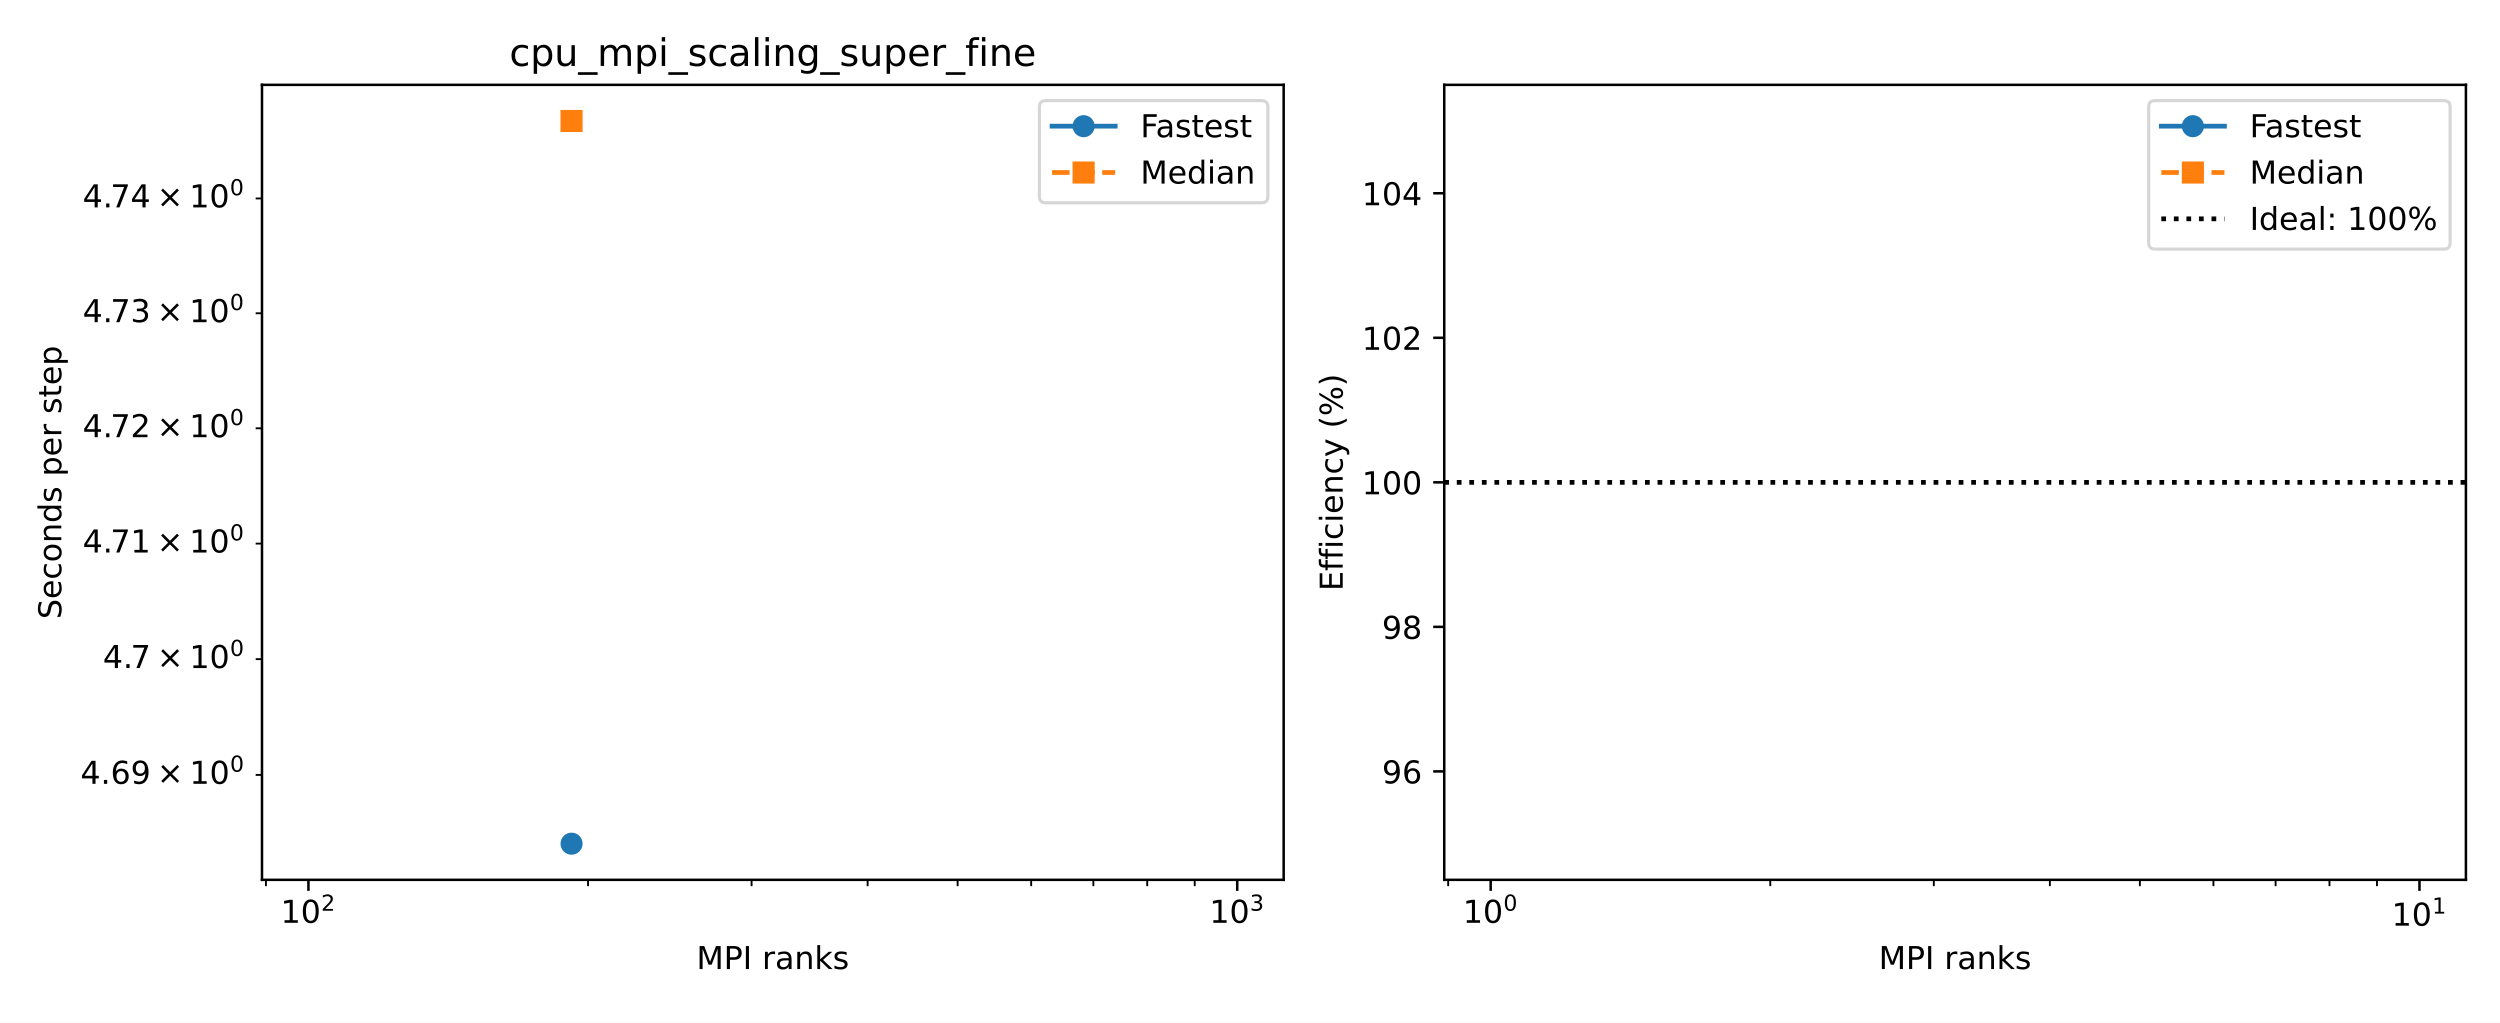
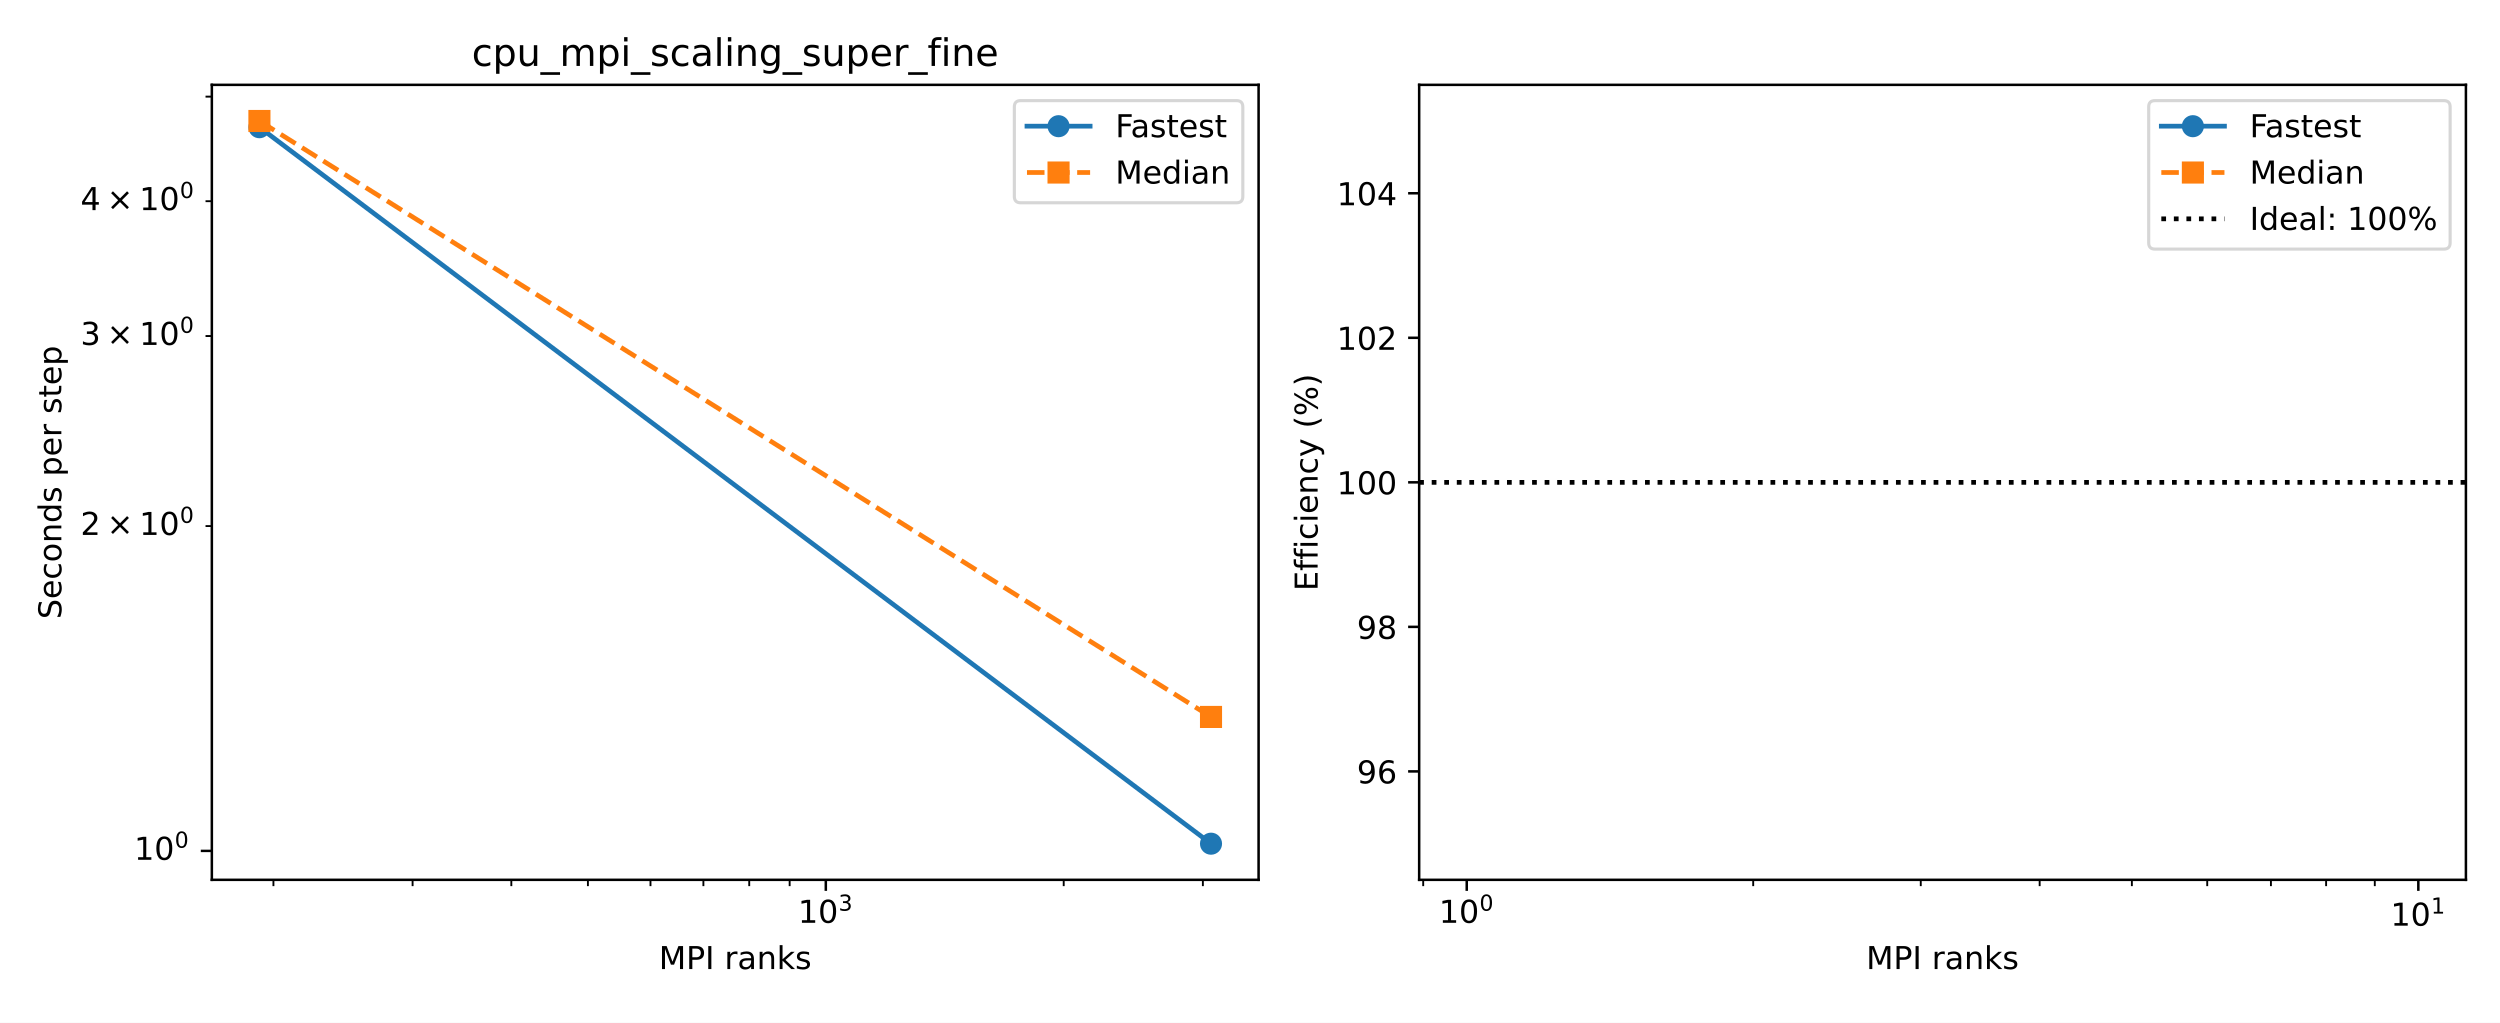
<svg xmlns="http://www.w3.org/2000/svg" xmlns:xlink="http://www.w3.org/1999/xlink" width="792pt" height="324pt" viewBox="0 0 792 324" version="1.1">
  <defs>
    <style type="text/css">*{stroke-linejoin: round; stroke-linecap: butt}</style>
  </defs>
  <g id="figure_1">
    <g id="patch_1">
      <path d="M 0 324 L 792 324 L 792 0 L 0 0 z " style="fill: #ffffff" />
    </g>
    <g id="axes_1">
      <g id="patch_2">
-         <path d="M 82.999 278.728 L 406.665 278.728 L 406.665 26.88 L 82.999 26.88 z " style="fill: #ffffff" />
+         <path d="M 67.112 278.728 L 398.721 278.728 L 398.721 26.88 L 67.112 26.88 z " style="fill: #ffffff" />
      </g>
      <g id="matplotlib.axis_1">
        <g id="xtick_1">
          <g id="line2d_1">
            <defs>
              <path id="m915a4b6a7f" d="M 0 0 L 0 3.5 " style="stroke: #000000; stroke-width: 0.8" />
            </defs>
            <g>
-               <use xlink:href="#m915a4b6a7f" x="97.711" y="278.728" style="stroke: #000000; stroke-width: 0.8" />
+               <use xlink:href="#m915a4b6a7f" x="261.617" y="278.728" style="stroke: #000000; stroke-width: 0.8" />
            </g>
          </g>
          <g id="text_1">
-             <g transform="translate(88.91122 293.3264)">
-               <text>
-                 <tspan x="0" y="-0.977" style="font-size: 10px; font-family: 'DejaVu Sans'">1</tspan>
-                 <tspan x="6.362" y="-0.977" style="font-size: 10px; font-family: 'DejaVu Sans'">0</tspan>
-                 <tspan x="12.82" y="-4.805" style="font-size: 7px; font-family: 'DejaVu Sans'">2</tspan>
-               </text>
-             </g>
-           </g>
-         </g>
-         <g id="xtick_2">
-           <g id="line2d_2">
-             <g>
-               <use xlink:href="#m915a4b6a7f" x="391.953" y="278.728" style="stroke: #000000; stroke-width: 0.8" />
-             </g>
-           </g>
-           <g id="text_2">
-             <g transform="translate(383.1525 293.3264)">
+             <g transform="translate(252.8172 293.3264)">
              <text>
                <tspan x="0" y="-0.977" style="font-size: 10px; font-family: 'DejaVu Sans'">1</tspan>
                <tspan x="6.362" y="-0.977" style="font-size: 10px; font-family: 'DejaVu Sans'">0</tspan>
                <tspan x="12.82" y="-4.805" style="font-size: 7px; font-family: 'DejaVu Sans'">3</tspan>
              </text>
            </g>
          </g>
        </g>
-         <g id="xtick_3">
-           <g id="line2d_3">
+         <g id="xtick_2">
+           <g id="line2d_2">
            <defs>
              <path id="m72433dea88" d="M 0 0 L 0 2 " style="stroke: #000000; stroke-width: 0.6" />
            </defs>
            <g>
-               <use xlink:href="#m72433dea88" x="84.247" y="278.728" style="stroke: #000000; stroke-width: 0.6" />
+               <use xlink:href="#m72433dea88" x="86.623" y="278.728" style="stroke: #000000; stroke-width: 0.6" />
+             </g>
+           </g>
+         </g>
+         <g id="xtick_3">
+           <g id="line2d_3">
+             <g>
+               <use xlink:href="#m72433dea88" x="130.71" y="278.728" style="stroke: #000000; stroke-width: 0.6" />
            </g>
          </g>
        </g>
        <g id="xtick_4">
          <g id="line2d_4">
            <g>
-               <use xlink:href="#m72433dea88" x="186.287" y="278.728" style="stroke: #000000; stroke-width: 0.6" />
+               <use xlink:href="#m72433dea88" x="161.989" y="278.728" style="stroke: #000000; stroke-width: 0.6" />
            </g>
          </g>
        </g>
        <g id="xtick_5">
          <g id="line2d_5">
            <g>
-               <use xlink:href="#m72433dea88" x="238.1" y="278.728" style="stroke: #000000; stroke-width: 0.6" />
+               <use xlink:href="#m72433dea88" x="186.251" y="278.728" style="stroke: #000000; stroke-width: 0.6" />
            </g>
          </g>
        </g>
        <g id="xtick_6">
          <g id="line2d_6">
            <g>
-               <use xlink:href="#m72433dea88" x="274.862" y="278.728" style="stroke: #000000; stroke-width: 0.6" />
+               <use xlink:href="#m72433dea88" x="206.075" y="278.728" style="stroke: #000000; stroke-width: 0.6" />
            </g>
          </g>
        </g>
        <g id="xtick_7">
          <g id="line2d_7">
            <g>
-               <use xlink:href="#m72433dea88" x="303.377" y="278.728" style="stroke: #000000; stroke-width: 0.6" />
+               <use xlink:href="#m72433dea88" x="222.836" y="278.728" style="stroke: #000000; stroke-width: 0.6" />
            </g>
          </g>
        </g>
        <g id="xtick_8">
          <g id="line2d_8">
            <g>
-               <use xlink:href="#m72433dea88" x="326.675" y="278.728" style="stroke: #000000; stroke-width: 0.6" />
+               <use xlink:href="#m72433dea88" x="237.355" y="278.728" style="stroke: #000000; stroke-width: 0.6" />
            </g>
          </g>
        </g>
        <g id="xtick_9">
          <g id="line2d_9">
            <g>
-               <use xlink:href="#m72433dea88" x="346.374" y="278.728" style="stroke: #000000; stroke-width: 0.6" />
+               <use xlink:href="#m72433dea88" x="250.161" y="278.728" style="stroke: #000000; stroke-width: 0.6" />
            </g>
          </g>
        </g>
        <g id="xtick_10">
          <g id="line2d_10">
            <g>
-               <use xlink:href="#m72433dea88" x="363.438" y="278.728" style="stroke: #000000; stroke-width: 0.6" />
+               <use xlink:href="#m72433dea88" x="336.983" y="278.728" style="stroke: #000000; stroke-width: 0.6" />
            </g>
          </g>
        </g>
        <g id="xtick_11">
          <g id="line2d_11">
            <g>
-               <use xlink:href="#m72433dea88" x="378.489" y="278.728" style="stroke: #000000; stroke-width: 0.6" />
-             </g>
-           </g>
-         </g>
-         <g id="text_3">
-           <text style="font-size: 10px; font-family: 'DejaVu Sans', 'Bitstream Vera Sans', 'Computer Modern Sans Serif', 'Lucida Grande', 'Verdana', 'Geneva', 'Lucid', 'Arial', 'Helvetica', 'Avant Garde', sans-serif; text-anchor: middle" x="244.832" y="307.005" transform="rotate(-0 244.8319 307.0046)">MPI ranks</text>
+               <use xlink:href="#m72433dea88" x="381.069" y="278.728" style="stroke: #000000; stroke-width: 0.6" />
+             </g>
+           </g>
+         </g>
+         <g id="text_2">
+           <text style="font-size: 10px; font-family: 'DejaVu Sans', 'Bitstream Vera Sans', 'Computer Modern Sans Serif', 'Lucida Grande', 'Verdana', 'Geneva', 'Lucid', 'Arial', 'Helvetica', 'Avant Garde', sans-serif; text-anchor: middle" x="232.916" y="307.005" transform="rotate(-0 232.9163 307.0046)">MPI ranks</text>
        </g>
      </g>
      <g id="matplotlib.axis_2">
        <g id="ytick_1">
          <g id="line2d_12">
            <defs>
+               <path id="mc665064905" d="M 0 0 L -3.5 0 " style="stroke: #000000; stroke-width: 0.8" />
+             </defs>
+             <g>
+               <use xlink:href="#mc665064905" x="67.112" y="269.565" style="stroke: #000000; stroke-width: 0.8" />
+             </g>
+           </g>
+           <g id="text_3">
+             <g transform="translate(42.51174 273.3646)">
+               <text>
+                 <tspan x="0" y="-0.977" style="font-size: 10px; font-family: 'DejaVu Sans'">1</tspan>
+                 <tspan x="6.362" y="-0.977" style="font-size: 10px; font-family: 'DejaVu Sans'">0</tspan>
+                 <tspan x="12.82" y="-4.805" style="font-size: 7px; font-family: 'DejaVu Sans'">0</tspan>
+               </text>
+             </g>
+           </g>
+         </g>
+         <g id="ytick_2">
+           <g id="line2d_13">
+             <defs>
              <path id="m3884b080c1" d="M 0 0 L -2 0 " style="stroke: #000000; stroke-width: 0.6" />
            </defs>
            <g>
-               <use xlink:href="#m3884b080c1" x="82.999" y="245.491" style="stroke: #000000; stroke-width: 0.6" />
+               <use xlink:href="#m3884b080c1" x="67.112" y="166.653" style="stroke: #000000; stroke-width: 0.6" />
            </g>
          </g>
          <g id="text_4">
-             <g transform="translate(25.49916 249.2907)">
-               <text>
-                 <tspan x="0" y="-0.977" style="font-size: 10px; font-family: 'DejaVu Sans'">4</tspan>
-                 <tspan x="6.362" y="-0.977" style="font-size: 10px; font-family: 'DejaVu Sans'">.</tspan>
-                 <tspan x="9.541" y="-0.977" style="font-size: 10px; font-family: 'DejaVu Sans'">6</tspan>
-                 <tspan x="15.903" y="-0.977" style="font-size: 10px; font-family: 'DejaVu Sans'">9</tspan>
-                 <tspan x="24.214" y="-0.977" style="font-size: 10px; font-family: 'DejaVu Sans'">×</tspan>
-                 <tspan x="34.541" y="-0.977" style="font-size: 10px; font-family: 'DejaVu Sans'">1</tspan>
-                 <tspan x="40.903" y="-0.977" style="font-size: 10px; font-family: 'DejaVu Sans'">0</tspan>
-                 <tspan x="47.361" y="-4.805" style="font-size: 7px; font-family: 'DejaVu Sans'">0</tspan>
-               </text>
-             </g>
-           </g>
-         </g>
-         <g id="ytick_2">
-           <g id="line2d_13">
-             <g>
-               <use xlink:href="#m3884b080c1" x="82.999" y="208.813" style="stroke: #000000; stroke-width: 0.6" />
-             </g>
-           </g>
-           <g id="text_5">
-             <g transform="translate(32.59916 212.6118)">
-               <text>
-                 <tspan x="0" y="-0.977" style="font-size: 10px; font-family: 'DejaVu Sans'">4</tspan>
-                 <tspan x="6.362" y="-0.977" style="font-size: 10px; font-family: 'DejaVu Sans'">.</tspan>
-                 <tspan x="8.791" y="-0.977" style="font-size: 10px; font-family: 'DejaVu Sans'">7</tspan>
-                 <tspan x="17.102" y="-0.977" style="font-size: 10px; font-family: 'DejaVu Sans'">×</tspan>
-                 <tspan x="27.429" y="-0.977" style="font-size: 10px; font-family: 'DejaVu Sans'">1</tspan>
-                 <tspan x="33.791" y="-0.977" style="font-size: 10px; font-family: 'DejaVu Sans'">0</tspan>
-                 <tspan x="40.249" y="-4.805" style="font-size: 7px; font-family: 'DejaVu Sans'">0</tspan>
+             <g transform="translate(25.51174 170.4525)">
+               <text>
+                 <tspan x="0" y="-0.977" style="font-size: 10px; font-family: 'DejaVu Sans'">2</tspan>
+                 <tspan x="8.311" y="-0.977" style="font-size: 10px; font-family: 'DejaVu Sans'">×</tspan>
+                 <tspan x="18.638" y="-0.977" style="font-size: 10px; font-family: 'DejaVu Sans'">1</tspan>
+                 <tspan x="25" y="-0.977" style="font-size: 10px; font-family: 'DejaVu Sans'">0</tspan>
+                 <tspan x="31.458" y="-4.805" style="font-size: 7px; font-family: 'DejaVu Sans'">0</tspan>
              </text>
            </g>
          </g>
        </g>
        <g id="ytick_3">
          <g id="line2d_14">
            <g>
-               <use xlink:href="#m3884b080c1" x="82.999" y="172.212" style="stroke: #000000; stroke-width: 0.6" />
-             </g>
-           </g>
-           <g id="text_6">
-             <g transform="translate(26.19916 176.0108)">
-               <text>
-                 <tspan x="0" y="-0.977" style="font-size: 10px; font-family: 'DejaVu Sans'">4</tspan>
-                 <tspan x="6.362" y="-0.977" style="font-size: 10px; font-family: 'DejaVu Sans'">.</tspan>
-                 <tspan x="8.791" y="-0.977" style="font-size: 10px; font-family: 'DejaVu Sans'">7</tspan>
-                 <tspan x="15.153" y="-0.977" style="font-size: 10px; font-family: 'DejaVu Sans'">1</tspan>
-                 <tspan x="23.464" y="-0.977" style="font-size: 10px; font-family: 'DejaVu Sans'">×</tspan>
-                 <tspan x="33.791" y="-0.977" style="font-size: 10px; font-family: 'DejaVu Sans'">1</tspan>
-                 <tspan x="40.153" y="-0.977" style="font-size: 10px; font-family: 'DejaVu Sans'">0</tspan>
-                 <tspan x="46.611" y="-4.805" style="font-size: 7px; font-family: 'DejaVu Sans'">0</tspan>
+               <use xlink:href="#m3884b080c1" x="67.112" y="106.454" style="stroke: #000000; stroke-width: 0.6" />
+             </g>
+           </g>
+           <g id="text_5">
+             <g transform="translate(25.51174 110.2527)">
+               <text>
+                 <tspan x="0" y="-0.977" style="font-size: 10px; font-family: 'DejaVu Sans'">3</tspan>
+                 <tspan x="8.311" y="-0.977" style="font-size: 10px; font-family: 'DejaVu Sans'">×</tspan>
+                 <tspan x="18.638" y="-0.977" style="font-size: 10px; font-family: 'DejaVu Sans'">1</tspan>
+                 <tspan x="25" y="-0.977" style="font-size: 10px; font-family: 'DejaVu Sans'">0</tspan>
+                 <tspan x="31.458" y="-4.805" style="font-size: 7px; font-family: 'DejaVu Sans'">0</tspan>
              </text>
            </g>
          </g>
        </g>
        <g id="ytick_4">
          <g id="line2d_15">
            <g>
-               <use xlink:href="#m3884b080c1" x="82.999" y="135.688" style="stroke: #000000; stroke-width: 0.6" />
-             </g>
-           </g>
-           <g id="text_7">
-             <g transform="translate(26.19916 139.4875)">
+               <use xlink:href="#m3884b080c1" x="67.112" y="63.741" style="stroke: #000000; stroke-width: 0.6" />
+             </g>
+           </g>
+           <g id="text_6">
+             <g transform="translate(25.51174 67.54033)">
              <text>
                <tspan x="0" y="-0.977" style="font-size: 10px; font-family: 'DejaVu Sans'">4</tspan>
-                 <tspan x="6.362" y="-0.977" style="font-size: 10px; font-family: 'DejaVu Sans'">.</tspan>
-                 <tspan x="8.791" y="-0.977" style="font-size: 10px; font-family: 'DejaVu Sans'">7</tspan>
-                 <tspan x="15.153" y="-0.977" style="font-size: 10px; font-family: 'DejaVu Sans'">2</tspan>
-                 <tspan x="23.464" y="-0.977" style="font-size: 10px; font-family: 'DejaVu Sans'">×</tspan>
-                 <tspan x="33.791" y="-0.977" style="font-size: 10px; font-family: 'DejaVu Sans'">1</tspan>
-                 <tspan x="40.153" y="-0.977" style="font-size: 10px; font-family: 'DejaVu Sans'">0</tspan>
-                 <tspan x="46.611" y="-4.805" style="font-size: 7px; font-family: 'DejaVu Sans'">0</tspan>
+                 <tspan x="8.311" y="-0.977" style="font-size: 10px; font-family: 'DejaVu Sans'">×</tspan>
+                 <tspan x="18.638" y="-0.977" style="font-size: 10px; font-family: 'DejaVu Sans'">1</tspan>
+                 <tspan x="25" y="-0.977" style="font-size: 10px; font-family: 'DejaVu Sans'">0</tspan>
+                 <tspan x="31.458" y="-4.805" style="font-size: 7px; font-family: 'DejaVu Sans'">0</tspan>
              </text>
            </g>
          </g>
        </g>
        <g id="ytick_5">
          <g id="line2d_16">
            <g>
-               <use xlink:href="#m3884b080c1" x="82.999" y="99.242" style="stroke: #000000; stroke-width: 0.6" />
-             </g>
-           </g>
-           <g id="text_8">
-             <g transform="translate(26.19916 103.0414)">
-               <text>
-                 <tspan x="0" y="-0.977" style="font-size: 10px; font-family: 'DejaVu Sans'">4</tspan>
-                 <tspan x="6.362" y="-0.977" style="font-size: 10px; font-family: 'DejaVu Sans'">.</tspan>
-                 <tspan x="8.791" y="-0.977" style="font-size: 10px; font-family: 'DejaVu Sans'">7</tspan>
-                 <tspan x="15.153" y="-0.977" style="font-size: 10px; font-family: 'DejaVu Sans'">3</tspan>
-                 <tspan x="23.464" y="-0.977" style="font-size: 10px; font-family: 'DejaVu Sans'">×</tspan>
-                 <tspan x="33.791" y="-0.977" style="font-size: 10px; font-family: 'DejaVu Sans'">1</tspan>
-                 <tspan x="40.153" y="-0.977" style="font-size: 10px; font-family: 'DejaVu Sans'">0</tspan>
-                 <tspan x="46.611" y="-4.805" style="font-size: 7px; font-family: 'DejaVu Sans'">0</tspan>
-               </text>
-             </g>
-           </g>
-         </g>
-         <g id="ytick_6">
-           <g id="line2d_17">
-             <g>
-               <use xlink:href="#m3884b080c1" x="82.999" y="62.873" style="stroke: #000000; stroke-width: 0.6" />
-             </g>
-           </g>
-           <g id="text_9">
-             <g transform="translate(26.19916 66.67235)">
-               <text>
-                 <tspan x="0" y="-0.977" style="font-size: 10px; font-family: 'DejaVu Sans'">4</tspan>
-                 <tspan x="6.362" y="-0.977" style="font-size: 10px; font-family: 'DejaVu Sans'">.</tspan>
-                 <tspan x="8.791" y="-0.977" style="font-size: 10px; font-family: 'DejaVu Sans'">7</tspan>
-                 <tspan x="15.153" y="-0.977" style="font-size: 10px; font-family: 'DejaVu Sans'">4</tspan>
-                 <tspan x="23.464" y="-0.977" style="font-size: 10px; font-family: 'DejaVu Sans'">×</tspan>
-                 <tspan x="33.791" y="-0.977" style="font-size: 10px; font-family: 'DejaVu Sans'">1</tspan>
-                 <tspan x="40.153" y="-0.977" style="font-size: 10px; font-family: 'DejaVu Sans'">0</tspan>
-                 <tspan x="46.611" y="-4.805" style="font-size: 7px; font-family: 'DejaVu Sans'">0</tspan>
-               </text>
-             </g>
-           </g>
-         </g>
-         <g id="text_10">
-           <text style="font-size: 10px; font-family: 'DejaVu Sans', 'Bitstream Vera Sans', 'Computer Modern Sans Serif', 'Lucida Grande', 'Verdana', 'Geneva', 'Lucid', 'Arial', 'Helvetica', 'Avant Garde', sans-serif; text-anchor: middle" x="19.419" y="152.804" transform="rotate(-90 19.41947 152.804)">Seconds per step</text>
-         </g>
-       </g>
-       <g id="line2d_18">
-         <path d="M 181.07 267.28 " clip-path="url(#p077c74c319)" style="fill: none; stroke: #1f77b4; stroke-width: 1.5; stroke-linecap: square" />
+               <use xlink:href="#m3884b080c1" x="67.112" y="30.611" style="stroke: #000000; stroke-width: 0.6" />
+             </g>
+           </g>
+         </g>
+         <g id="text_7">
+           <text style="font-size: 10px; font-family: 'DejaVu Sans', 'Bitstream Vera Sans', 'Computer Modern Sans Serif', 'Lucida Grande', 'Verdana', 'Geneva', 'Lucid', 'Arial', 'Helvetica', 'Avant Garde', sans-serif; text-anchor: middle" x="19.432" y="152.804" transform="rotate(-90 19.43205 152.804)">Seconds per step</text>
+         </g>
+       </g>
+       <g id="line2d_17">
+         <path d="M 82.185 40.302 L 383.648 267.28 " clip-path="url(#pbbde2dd714)" style="fill: none; stroke: #1f77b4; stroke-width: 1.5; stroke-linecap: square" />
        <defs>
          <path id="mfb15104b4f" d="M 0 3 C 0.796 3 1.559 2.684 2.121 2.121 C 2.684 1.559 3 0.796 3 0 C 3 -0.796 2.684 -1.559 2.121 -2.121 C 1.559 -2.684 0.796 -3 0 -3 C -0.796 -3 -1.559 -2.684 -2.121 -2.121 C -2.684 -1.559 -3 -0.796 -3 0 C -3 0.796 -2.684 1.559 -2.121 2.121 C -1.559 2.684 -0.796 3 0 3 z " style="stroke: #1f77b4" />
        </defs>
-         <g clip-path="url(#p077c74c319)">
-           <use xlink:href="#mfb15104b4f" x="181.07" y="267.28" style="fill: #1f77b4; stroke: #1f77b4" />
-         </g>
-       </g>
-       <g id="line2d_19">
-         <path d="M 181.07 38.328 " clip-path="url(#p077c74c319)" style="fill: none; stroke-dasharray: 5.55,2.4; stroke-dashoffset: 0; stroke: #ff7f0e; stroke-width: 1.5" />
+         <g clip-path="url(#pbbde2dd714)">
+           <use xlink:href="#mfb15104b4f" x="82.185" y="40.302" style="fill: #1f77b4; stroke: #1f77b4" />
+           <use xlink:href="#mfb15104b4f" x="383.648" y="267.28" style="fill: #1f77b4; stroke: #1f77b4" />
+         </g>
+       </g>
+       <g id="line2d_18">
+         <path d="M 82.185 38.328 L 383.648 227.129 " clip-path="url(#pbbde2dd714)" style="fill: none; stroke-dasharray: 5.55,2.4; stroke-dashoffset: 0; stroke: #ff7f0e; stroke-width: 1.5" />
        <defs>
          <path id="m5a906554f0" d="M -3 3 L 3 3 L 3 -3 L -3 -3 z " style="stroke: #ff7f0e; stroke-linejoin: miter" />
        </defs>
-         <g clip-path="url(#p077c74c319)">
-           <use xlink:href="#m5a906554f0" x="181.07" y="38.328" style="fill: #ff7f0e; stroke: #ff7f0e; stroke-linejoin: miter" />
+         <g clip-path="url(#pbbde2dd714)">
+           <use xlink:href="#m5a906554f0" x="82.185" y="38.328" style="fill: #ff7f0e; stroke: #ff7f0e; stroke-linejoin: miter" />
+           <use xlink:href="#m5a906554f0" x="383.648" y="227.129" style="fill: #ff7f0e; stroke: #ff7f0e; stroke-linejoin: miter" />
        </g>
      </g>
      <g id="patch_3">
-         <path d="M 82.999 278.728 L 82.999 26.88 " style="fill: none; stroke: #000000; stroke-width: 0.8; stroke-linejoin: miter; stroke-linecap: square" />
+         <path d="M 67.112 278.728 L 67.112 26.88 " style="fill: none; stroke: #000000; stroke-width: 0.8; stroke-linejoin: miter; stroke-linecap: square" />
      </g>
      <g id="patch_4">
-         <path d="M 406.665 278.728 L 406.665 26.88 " style="fill: none; stroke: #000000; stroke-width: 0.8; stroke-linejoin: miter; stroke-linecap: square" />
+         <path d="M 398.721 278.728 L 398.721 26.88 " style="fill: none; stroke: #000000; stroke-width: 0.8; stroke-linejoin: miter; stroke-linecap: square" />
      </g>
      <g id="patch_5">
-         <path d="M 82.999 278.728 L 406.665 278.728 " style="fill: none; stroke: #000000; stroke-width: 0.8; stroke-linejoin: miter; stroke-linecap: square" />
+         <path d="M 67.112 278.728 L 398.721 278.728 " style="fill: none; stroke: #000000; stroke-width: 0.8; stroke-linejoin: miter; stroke-linecap: square" />
      </g>
      <g id="patch_6">
-         <path d="M 82.999 26.88 L 406.665 26.88 " style="fill: none; stroke: #000000; stroke-width: 0.8; stroke-linejoin: miter; stroke-linecap: square" />
-       </g>
-       <g id="text_11">
-         <text style="font-size: 12px; font-family: 'DejaVu Sans', 'Bitstream Vera Sans', 'Computer Modern Sans Serif', 'Lucida Grande', 'Verdana', 'Geneva', 'Lucid', 'Arial', 'Helvetica', 'Avant Garde', sans-serif; text-anchor: middle" x="244.832" y="20.88" transform="rotate(-0 244.8319 20.88)">cpu_mpi_scaling_super_fine</text>
+         <path d="M 67.112 26.88 L 398.721 26.88 " style="fill: none; stroke: #000000; stroke-width: 0.8; stroke-linejoin: miter; stroke-linecap: square" />
+       </g>
+       <g id="text_8">
+         <text style="font-size: 12px; font-family: 'DejaVu Sans', 'Bitstream Vera Sans', 'Computer Modern Sans Serif', 'Lucida Grande', 'Verdana', 'Geneva', 'Lucid', 'Arial', 'Helvetica', 'Avant Garde', sans-serif; text-anchor: middle" x="232.916" y="20.88" transform="rotate(-0 232.9163 20.88)">cpu_mpi_scaling_super_fine</text>
      </g>
      <g id="legend_1">
        <g id="patch_7">
-           <path d="M 331.291 64.236 L 399.665 64.236 Q 401.665 64.236 401.665 62.236 L 401.665 33.88 Q 401.665 31.88 399.665 31.88 L 331.291 31.88 Q 329.291 31.88 329.291 33.88 L 329.291 62.236 Q 329.291 64.236 331.291 64.236 z " style="fill: #ffffff; opacity: 0.8; stroke: #cccccc; stroke-linejoin: miter" />
+           <path d="M 323.347 64.236 L 391.721 64.236 Q 393.721 64.236 393.721 62.236 L 393.721 33.88 Q 393.721 31.88 391.721 31.88 L 323.347 31.88 Q 321.347 31.88 321.347 33.88 L 321.347 62.236 Q 321.347 64.236 323.347 64.236 z " style="fill: #ffffff; opacity: 0.8; stroke: #cccccc; stroke-linejoin: miter" />
+         </g>
+         <g id="line2d_19">
+           <path d="M 325.347 39.978 L 335.347 39.978 L 345.347 39.978 " style="fill: none; stroke: #1f77b4; stroke-width: 1.5; stroke-linecap: square" />
+           <g>
+             <use xlink:href="#mfb15104b4f" x="335.347" y="39.978" style="fill: #1f77b4; stroke: #1f77b4" />
+           </g>
+         </g>
+         <g id="text_9">
+           <text style="font-size: 10px; font-family: 'DejaVu Sans', 'Bitstream Vera Sans', 'Computer Modern Sans Serif', 'Lucida Grande', 'Verdana', 'Geneva', 'Lucid', 'Arial', 'Helvetica', 'Avant Garde', sans-serif; text-anchor: start" x="353.347" y="43.478" transform="rotate(-0 353.3474 43.47844)">Fastest</text>
        </g>
        <g id="line2d_20">
-           <path d="M 333.291 39.978 L 343.291 39.978 L 353.291 39.978 " style="fill: none; stroke: #1f77b4; stroke-width: 1.5; stroke-linecap: square" />
+           <path d="M 325.347 54.657 L 335.347 54.657 L 345.347 54.657 " style="fill: none; stroke-dasharray: 5.55,2.4; stroke-dashoffset: 0; stroke: #ff7f0e; stroke-width: 1.5" />
          <g>
-             <use xlink:href="#mfb15104b4f" x="343.291" y="39.978" style="fill: #1f77b4; stroke: #1f77b4" />
-           </g>
-         </g>
-         <g id="text_12">
-           <text style="font-size: 10px; font-family: 'DejaVu Sans', 'Bitstream Vera Sans', 'Computer Modern Sans Serif', 'Lucida Grande', 'Verdana', 'Geneva', 'Lucid', 'Arial', 'Helvetica', 'Avant Garde', sans-serif; text-anchor: start" x="361.291" y="43.478" transform="rotate(-0 361.2911 43.47844)">Fastest</text>
-         </g>
-         <g id="line2d_21">
-           <path d="M 333.291 54.657 L 343.291 54.657 L 353.291 54.657 " style="fill: none; stroke-dasharray: 5.55,2.4; stroke-dashoffset: 0; stroke: #ff7f0e; stroke-width: 1.5" />
-           <g>
-             <use xlink:href="#m5a906554f0" x="343.291" y="54.657" style="fill: #ff7f0e; stroke: #ff7f0e; stroke-linejoin: miter" />
-           </g>
-         </g>
-         <g id="text_13">
-           <text style="font-size: 10px; font-family: 'DejaVu Sans', 'Bitstream Vera Sans', 'Computer Modern Sans Serif', 'Lucida Grande', 'Verdana', 'Geneva', 'Lucid', 'Arial', 'Helvetica', 'Avant Garde', sans-serif; text-anchor: start" x="361.291" y="58.157" transform="rotate(-0 361.2911 58.15656)">Median</text>
+             <use xlink:href="#m5a906554f0" x="335.347" y="54.657" style="fill: #ff7f0e; stroke: #ff7f0e; stroke-linejoin: miter" />
+           </g>
+         </g>
+         <g id="text_10">
+           <text style="font-size: 10px; font-family: 'DejaVu Sans', 'Bitstream Vera Sans', 'Computer Modern Sans Serif', 'Lucida Grande', 'Verdana', 'Geneva', 'Lucid', 'Arial', 'Helvetica', 'Avant Garde', sans-serif; text-anchor: start" x="353.347" y="58.157" transform="rotate(-0 353.3474 58.15656)">Median</text>
        </g>
      </g>
    </g>
    <g id="axes_2">
      <g id="patch_8">
-         <path d="M 457.535 278.728 L 781.2 278.728 L 781.2 26.88 L 457.535 26.88 z " style="fill: #ffffff" />
+         <path d="M 449.591 278.728 L 781.2 278.728 L 781.2 26.88 L 449.591 26.88 z " style="fill: #ffffff" />
      </g>
      <g id="matplotlib.axis_3">
        <g id="xtick_12">
-           <g id="line2d_22">
-             <g>
-               <use xlink:href="#m915a4b6a7f" x="472.247" y="278.728" style="stroke: #000000; stroke-width: 0.8" />
-             </g>
-           </g>
-           <g id="text_14">
-             <g transform="translate(463.4466 293.3264)">
+           <g id="line2d_21">
+             <g>
+               <use xlink:href="#m915a4b6a7f" x="464.664" y="278.728" style="stroke: #000000; stroke-width: 0.8" />
+             </g>
+           </g>
+           <g id="text_11">
+             <g transform="translate(455.864 293.3264)">
              <text>
                <tspan x="0" y="-0.977" style="font-size: 10px; font-family: 'DejaVu Sans'">1</tspan>
                <tspan x="6.362" y="-0.977" style="font-size: 10px; font-family: 'DejaVu Sans'">0</tspan>
                <tspan x="12.82" y="-4.805" style="font-size: 7px; font-family: 'DejaVu Sans'">0</tspan>
              </text>
            </g>
          </g>
        </g>
        <g id="xtick_13">
-           <g id="line2d_23">
-             <g>
-               <use xlink:href="#m915a4b6a7f" x="766.488" y="278.728" style="stroke: #000000; stroke-width: 0.8" />
-             </g>
-           </g>
-           <g id="text_15">
-             <g transform="translate(757.6879 293.3264)">
+           <g id="line2d_22">
+             <g>
+               <use xlink:href="#m915a4b6a7f" x="766.127" y="278.728" style="stroke: #000000; stroke-width: 0.8" />
+             </g>
+           </g>
+           <g id="text_12">
+             <g transform="translate(757.3269 293.3264)">
              <text>
                <tspan x="0" y="-0.064" style="font-size: 10px; font-family: 'DejaVu Sans'">1</tspan>
                <tspan x="6.362" y="-0.064" style="font-size: 10px; font-family: 'DejaVu Sans'">0</tspan>
                <tspan x="12.82" y="-3.892" style="font-size: 7px; font-family: 'DejaVu Sans'">1</tspan>
              </text>
            </g>
          </g>
        </g>
        <g id="xtick_14">
+           <g id="line2d_23">
+             <g>
+               <use xlink:href="#m72433dea88" x="450.87" y="278.728" style="stroke: #000000; stroke-width: 0.6" />
+             </g>
+           </g>
+         </g>
+         <g id="xtick_15">
          <g id="line2d_24">
            <g>
-               <use xlink:href="#m72433dea88" x="458.783" y="278.728" style="stroke: #000000; stroke-width: 0.6" />
-             </g>
-           </g>
-         </g>
-         <g id="xtick_15">
+               <use xlink:href="#m72433dea88" x="555.413" y="278.728" style="stroke: #000000; stroke-width: 0.6" />
+             </g>
+           </g>
+         </g>
+         <g id="xtick_16">
          <g id="line2d_25">
            <g>
-               <use xlink:href="#m72433dea88" x="560.822" y="278.728" style="stroke: #000000; stroke-width: 0.6" />
-             </g>
-           </g>
-         </g>
-         <g id="xtick_16">
+               <use xlink:href="#m72433dea88" x="608.498" y="278.728" style="stroke: #000000; stroke-width: 0.6" />
+             </g>
+           </g>
+         </g>
+         <g id="xtick_17">
          <g id="line2d_26">
            <g>
-               <use xlink:href="#m72433dea88" x="612.635" y="278.728" style="stroke: #000000; stroke-width: 0.6" />
-             </g>
-           </g>
-         </g>
-         <g id="xtick_17">
+               <use xlink:href="#m72433dea88" x="646.163" y="278.728" style="stroke: #000000; stroke-width: 0.6" />
+             </g>
+           </g>
+         </g>
+         <g id="xtick_18">
          <g id="line2d_27">
            <g>
-               <use xlink:href="#m72433dea88" x="649.398" y="278.728" style="stroke: #000000; stroke-width: 0.6" />
-             </g>
-           </g>
-         </g>
-         <g id="xtick_18">
+               <use xlink:href="#m72433dea88" x="675.377" y="278.728" style="stroke: #000000; stroke-width: 0.6" />
+             </g>
+           </g>
+         </g>
+         <g id="xtick_19">
          <g id="line2d_28">
            <g>
-               <use xlink:href="#m72433dea88" x="677.912" y="278.728" style="stroke: #000000; stroke-width: 0.6" />
-             </g>
-           </g>
-         </g>
-         <g id="xtick_19">
+               <use xlink:href="#m72433dea88" x="699.248" y="278.728" style="stroke: #000000; stroke-width: 0.6" />
+             </g>
+           </g>
+         </g>
+         <g id="xtick_20">
          <g id="line2d_29">
            <g>
-               <use xlink:href="#m72433dea88" x="701.211" y="278.728" style="stroke: #000000; stroke-width: 0.6" />
-             </g>
-           </g>
-         </g>
-         <g id="xtick_20">
+               <use xlink:href="#m72433dea88" x="719.43" y="278.728" style="stroke: #000000; stroke-width: 0.6" />
+             </g>
+           </g>
+         </g>
+         <g id="xtick_21">
          <g id="line2d_30">
            <g>
-               <use xlink:href="#m72433dea88" x="720.909" y="278.728" style="stroke: #000000; stroke-width: 0.6" />
-             </g>
-           </g>
-         </g>
-         <g id="xtick_21">
+               <use xlink:href="#m72433dea88" x="736.912" y="278.728" style="stroke: #000000; stroke-width: 0.6" />
+             </g>
+           </g>
+         </g>
+         <g id="xtick_22">
          <g id="line2d_31">
            <g>
-               <use xlink:href="#m72433dea88" x="737.973" y="278.728" style="stroke: #000000; stroke-width: 0.6" />
-             </g>
-           </g>
-         </g>
-         <g id="xtick_22">
+               <use xlink:href="#m72433dea88" x="752.333" y="278.728" style="stroke: #000000; stroke-width: 0.6" />
+             </g>
+           </g>
+         </g>
+         <g id="text_13">
+           <text style="font-size: 10px; font-family: 'DejaVu Sans', 'Bitstream Vera Sans', 'Computer Modern Sans Serif', 'Lucida Grande', 'Verdana', 'Geneva', 'Lucid', 'Arial', 'Helvetica', 'Avant Garde', sans-serif; text-anchor: middle" x="615.395" y="307.005" transform="rotate(-0 615.3954 307.0046)">MPI ranks</text>
+         </g>
+       </g>
+       <g id="matplotlib.axis_4">
+         <g id="ytick_6">
          <g id="line2d_32">
            <g>
-               <use xlink:href="#m72433dea88" x="753.024" y="278.728" style="stroke: #000000; stroke-width: 0.6" />
-             </g>
-           </g>
-         </g>
-         <g id="text_16">
-           <text style="font-size: 10px; font-family: 'DejaVu Sans', 'Bitstream Vera Sans', 'Computer Modern Sans Serif', 'Lucida Grande', 'Verdana', 'Geneva', 'Lucid', 'Arial', 'Helvetica', 'Avant Garde', sans-serif; text-anchor: middle" x="619.367" y="307.005" transform="rotate(-0 619.3673 307.0046)">MPI ranks</text>
-         </g>
-       </g>
-       <g id="matplotlib.axis_4">
+               <use xlink:href="#mc665064905" x="449.591" y="244.385" style="stroke: #000000; stroke-width: 0.8" />
+             </g>
+           </g>
+           <g id="text_14">
+             <text style="font-size: 10px; font-family: 'DejaVu Sans', 'Bitstream Vera Sans', 'Computer Modern Sans Serif', 'Lucida Grande', 'Verdana', 'Geneva', 'Lucid', 'Arial', 'Helvetica', 'Avant Garde', sans-serif; text-anchor: end" x="442.591" y="248.184" transform="rotate(-0 442.5909 248.1843)">96</text>
+           </g>
+         </g>
        <g id="ytick_7">
          <g id="line2d_33">
-             <defs>
-               <path id="mc665064905" d="M 0 0 L -3.5 0 " style="stroke: #000000; stroke-width: 0.8" />
-             </defs>
-             <g>
-               <use xlink:href="#mc665064905" x="457.535" y="244.385" style="stroke: #000000; stroke-width: 0.8" />
-             </g>
-           </g>
-           <g id="text_17">
-             <text style="font-size: 10px; font-family: 'DejaVu Sans', 'Bitstream Vera Sans', 'Computer Modern Sans Serif', 'Lucida Grande', 'Verdana', 'Geneva', 'Lucid', 'Arial', 'Helvetica', 'Avant Garde', sans-serif; text-anchor: end" x="450.535" y="248.184" transform="rotate(-0 450.5346 248.1843)">96</text>
+             <g>
+               <use xlink:href="#mc665064905" x="449.591" y="198.595" style="stroke: #000000; stroke-width: 0.8" />
+             </g>
+           </g>
+           <g id="text_15">
+             <text style="font-size: 10px; font-family: 'DejaVu Sans', 'Bitstream Vera Sans', 'Computer Modern Sans Serif', 'Lucida Grande', 'Verdana', 'Geneva', 'Lucid', 'Arial', 'Helvetica', 'Avant Garde', sans-serif; text-anchor: end" x="442.591" y="202.394" transform="rotate(-0 442.5909 202.3938)">98</text>
          </g>
        </g>
        <g id="ytick_8">
          <g id="line2d_34">
            <g>
-               <use xlink:href="#mc665064905" x="457.535" y="198.595" style="stroke: #000000; stroke-width: 0.8" />
-             </g>
-           </g>
-           <g id="text_18">
-             <text style="font-size: 10px; font-family: 'DejaVu Sans', 'Bitstream Vera Sans', 'Computer Modern Sans Serif', 'Lucida Grande', 'Verdana', 'Geneva', 'Lucid', 'Arial', 'Helvetica', 'Avant Garde', sans-serif; text-anchor: end" x="450.535" y="202.394" transform="rotate(-0 450.5346 202.3938)">98</text>
+               <use xlink:href="#mc665064905" x="449.591" y="152.804" style="stroke: #000000; stroke-width: 0.8" />
+             </g>
+           </g>
+           <g id="text_16">
+             <text style="font-size: 10px; font-family: 'DejaVu Sans', 'Bitstream Vera Sans', 'Computer Modern Sans Serif', 'Lucida Grande', 'Verdana', 'Geneva', 'Lucid', 'Arial', 'Helvetica', 'Avant Garde', sans-serif; text-anchor: end" x="442.591" y="156.603" transform="rotate(-0 442.5909 156.6032)">100</text>
          </g>
        </g>
        <g id="ytick_9">
          <g id="line2d_35">
            <g>
-               <use xlink:href="#mc665064905" x="457.535" y="152.804" style="stroke: #000000; stroke-width: 0.8" />
-             </g>
-           </g>
-           <g id="text_19">
-             <text style="font-size: 10px; font-family: 'DejaVu Sans', 'Bitstream Vera Sans', 'Computer Modern Sans Serif', 'Lucida Grande', 'Verdana', 'Geneva', 'Lucid', 'Arial', 'Helvetica', 'Avant Garde', sans-serif; text-anchor: end" x="450.535" y="156.603" transform="rotate(-0 450.5346 156.6032)">100</text>
+               <use xlink:href="#mc665064905" x="449.591" y="107.013" style="stroke: #000000; stroke-width: 0.8" />
+             </g>
+           </g>
+           <g id="text_17">
+             <text style="font-size: 10px; font-family: 'DejaVu Sans', 'Bitstream Vera Sans', 'Computer Modern Sans Serif', 'Lucida Grande', 'Verdana', 'Geneva', 'Lucid', 'Arial', 'Helvetica', 'Avant Garde', sans-serif; text-anchor: end" x="442.591" y="110.813" transform="rotate(-0 442.5909 110.8127)">102</text>
          </g>
        </g>
        <g id="ytick_10">
          <g id="line2d_36">
            <g>
-               <use xlink:href="#mc665064905" x="457.535" y="107.013" style="stroke: #000000; stroke-width: 0.8" />
-             </g>
-           </g>
-           <g id="text_20">
-             <text style="font-size: 10px; font-family: 'DejaVu Sans', 'Bitstream Vera Sans', 'Computer Modern Sans Serif', 'Lucida Grande', 'Verdana', 'Geneva', 'Lucid', 'Arial', 'Helvetica', 'Avant Garde', sans-serif; text-anchor: end" x="450.535" y="110.813" transform="rotate(-0 450.5346 110.8127)">102</text>
-           </g>
-         </g>
-         <g id="ytick_11">
-           <g id="line2d_37">
-             <g>
-               <use xlink:href="#mc665064905" x="457.535" y="61.223" style="stroke: #000000; stroke-width: 0.8" />
-             </g>
-           </g>
-           <g id="text_21">
-             <text style="font-size: 10px; font-family: 'DejaVu Sans', 'Bitstream Vera Sans', 'Computer Modern Sans Serif', 'Lucida Grande', 'Verdana', 'Geneva', 'Lucid', 'Arial', 'Helvetica', 'Avant Garde', sans-serif; text-anchor: end" x="450.535" y="65.022" transform="rotate(-0 450.5346 65.02213)">104</text>
-           </g>
-         </g>
-         <g id="text_22">
-           <text style="font-size: 10px; font-family: 'DejaVu Sans', 'Bitstream Vera Sans', 'Computer Modern Sans Serif', 'Lucida Grande', 'Verdana', 'Geneva', 'Lucid', 'Arial', 'Helvetica', 'Avant Garde', sans-serif; text-anchor: middle" x="425.367" y="152.804" transform="rotate(-90 425.3674 152.804)">Efficiency (%)</text>
-         </g>
-       </g>
+               <use xlink:href="#mc665064905" x="449.591" y="61.223" style="stroke: #000000; stroke-width: 0.8" />
+             </g>
+           </g>
+           <g id="text_18">
+             <text style="font-size: 10px; font-family: 'DejaVu Sans', 'Bitstream Vera Sans', 'Computer Modern Sans Serif', 'Lucida Grande', 'Verdana', 'Geneva', 'Lucid', 'Arial', 'Helvetica', 'Avant Garde', sans-serif; text-anchor: end" x="442.591" y="65.022" transform="rotate(-0 442.5909 65.02213)">104</text>
+           </g>
+         </g>
+         <g id="text_19">
+           <text style="font-size: 10px; font-family: 'DejaVu Sans', 'Bitstream Vera Sans', 'Computer Modern Sans Serif', 'Lucida Grande', 'Verdana', 'Geneva', 'Lucid', 'Arial', 'Helvetica', 'Avant Garde', sans-serif; text-anchor: middle" x="417.424" y="152.804" transform="rotate(-90 417.4237 152.804)">Efficiency (%)</text>
+         </g>
+       </g>
+       <g id="line2d_37" />
      <g id="line2d_38" />
-       <g id="line2d_39" />
-       <g id="line2d_40">
-         <path d="M 457.535 152.804 L 781.2 152.804 " clip-path="url(#pc9b63d9a64)" style="fill: none; stroke-dasharray: 1.5,2.475; stroke-dashoffset: 0; stroke: #000000; stroke-width: 1.5" />
+       <g id="line2d_39">
+         <path d="M 449.591 152.804 L 781.2 152.804 " clip-path="url(#p446e2dc277)" style="fill: none; stroke-dasharray: 1.5,2.475; stroke-dashoffset: 0; stroke: #000000; stroke-width: 1.5" />
      </g>
      <g id="patch_9">
-         <path d="M 457.535 278.728 L 457.535 26.88 " style="fill: none; stroke: #000000; stroke-width: 0.8; stroke-linejoin: miter; stroke-linecap: square" />
+         <path d="M 449.591 278.728 L 449.591 26.88 " style="fill: none; stroke: #000000; stroke-width: 0.8; stroke-linejoin: miter; stroke-linecap: square" />
      </g>
      <g id="patch_10">
        <path d="M 781.2 278.728 L 781.2 26.88 " style="fill: none; stroke: #000000; stroke-width: 0.8; stroke-linejoin: miter; stroke-linecap: square" />
      </g>
      <g id="patch_11">
-         <path d="M 457.535 278.728 L 781.2 278.728 " style="fill: none; stroke: #000000; stroke-width: 0.8; stroke-linejoin: miter; stroke-linecap: square" />
+         <path d="M 449.591 278.728 L 781.2 278.728 " style="fill: none; stroke: #000000; stroke-width: 0.8; stroke-linejoin: miter; stroke-linecap: square" />
      </g>
      <g id="patch_12">
-         <path d="M 457.535 26.88 L 781.2 26.88 " style="fill: none; stroke: #000000; stroke-width: 0.8; stroke-linejoin: miter; stroke-linecap: square" />
+         <path d="M 449.591 26.88 L 781.2 26.88 " style="fill: none; stroke: #000000; stroke-width: 0.8; stroke-linejoin: miter; stroke-linecap: square" />
      </g>
      <g id="legend_2">
        <g id="patch_13">
          <path d="M 682.706 78.914 L 774.2 78.914 Q 776.2 78.914 776.2 76.914 L 776.2 33.88 Q 776.2 31.88 774.2 31.88 L 682.706 31.88 Q 680.706 31.88 680.706 33.88 L 680.706 76.914 Q 680.706 78.914 682.706 78.914 z " style="fill: #ffffff; opacity: 0.8; stroke: #cccccc; stroke-linejoin: miter" />
        </g>
-         <g id="line2d_41">
+         <g id="line2d_40">
          <path d="M 684.706 39.978 L 694.706 39.978 L 704.706 39.978 " style="fill: none; stroke: #1f77b4; stroke-width: 1.5; stroke-linecap: square" />
          <g>
            <use xlink:href="#mfb15104b4f" x="694.706" y="39.978" style="fill: #1f77b4; stroke: #1f77b4" />
          </g>
        </g>
-         <g id="text_23">
+         <g id="text_20">
          <text style="font-size: 10px; font-family: 'DejaVu Sans', 'Bitstream Vera Sans', 'Computer Modern Sans Serif', 'Lucida Grande', 'Verdana', 'Geneva', 'Lucid', 'Arial', 'Helvetica', 'Avant Garde', sans-serif; text-anchor: start" x="712.706" y="43.478" transform="rotate(-0 712.7062 43.47844)">Fastest</text>
        </g>
-         <g id="line2d_42">
+         <g id="line2d_41">
          <path d="M 684.706 54.657 L 694.706 54.657 L 704.706 54.657 " style="fill: none; stroke-dasharray: 5.55,2.4; stroke-dashoffset: 0; stroke: #ff7f0e; stroke-width: 1.5" />
          <g>
            <use xlink:href="#m5a906554f0" x="694.706" y="54.657" style="fill: #ff7f0e; stroke: #ff7f0e; stroke-linejoin: miter" />
          </g>
        </g>
-         <g id="text_24">
+         <g id="text_21">
          <text style="font-size: 10px; font-family: 'DejaVu Sans', 'Bitstream Vera Sans', 'Computer Modern Sans Serif', 'Lucida Grande', 'Verdana', 'Geneva', 'Lucid', 'Arial', 'Helvetica', 'Avant Garde', sans-serif; text-anchor: start" x="712.706" y="58.157" transform="rotate(-0 712.7062 58.15656)">Median</text>
        </g>
-         <g id="line2d_43">
+         <g id="line2d_42">
          <path d="M 684.706 69.335 L 694.706 69.335 L 704.706 69.335 " style="fill: none; stroke-dasharray: 1.5,2.475; stroke-dashoffset: 0; stroke: #000000; stroke-width: 1.5" />
        </g>
-         <g id="text_25">
+         <g id="text_22">
          <text style="font-size: 10px; font-family: 'DejaVu Sans', 'Bitstream Vera Sans', 'Computer Modern Sans Serif', 'Lucida Grande', 'Verdana', 'Geneva', 'Lucid', 'Arial', 'Helvetica', 'Avant Garde', sans-serif; text-anchor: start" x="712.706" y="72.835" transform="rotate(-0 712.7062 72.83469)">Ideal: 100%</text>
        </g>
      </g>
    </g>
  </g>
  <defs>
-     <clipPath id="p077c74c319">
-       <rect x="82.999" y="26.88" width="323.665" height="251.848" />
+     <clipPath id="pbbde2dd714">
+       <rect x="67.112" y="26.88" width="331.609" height="251.848" />
    </clipPath>
-     <clipPath id="pc9b63d9a64">
-       <rect x="457.535" y="26.88" width="323.665" height="251.848" />
+     <clipPath id="p446e2dc277">
+       <rect x="449.591" y="26.88" width="331.609" height="251.848" />
    </clipPath>
  </defs>
</svg>
